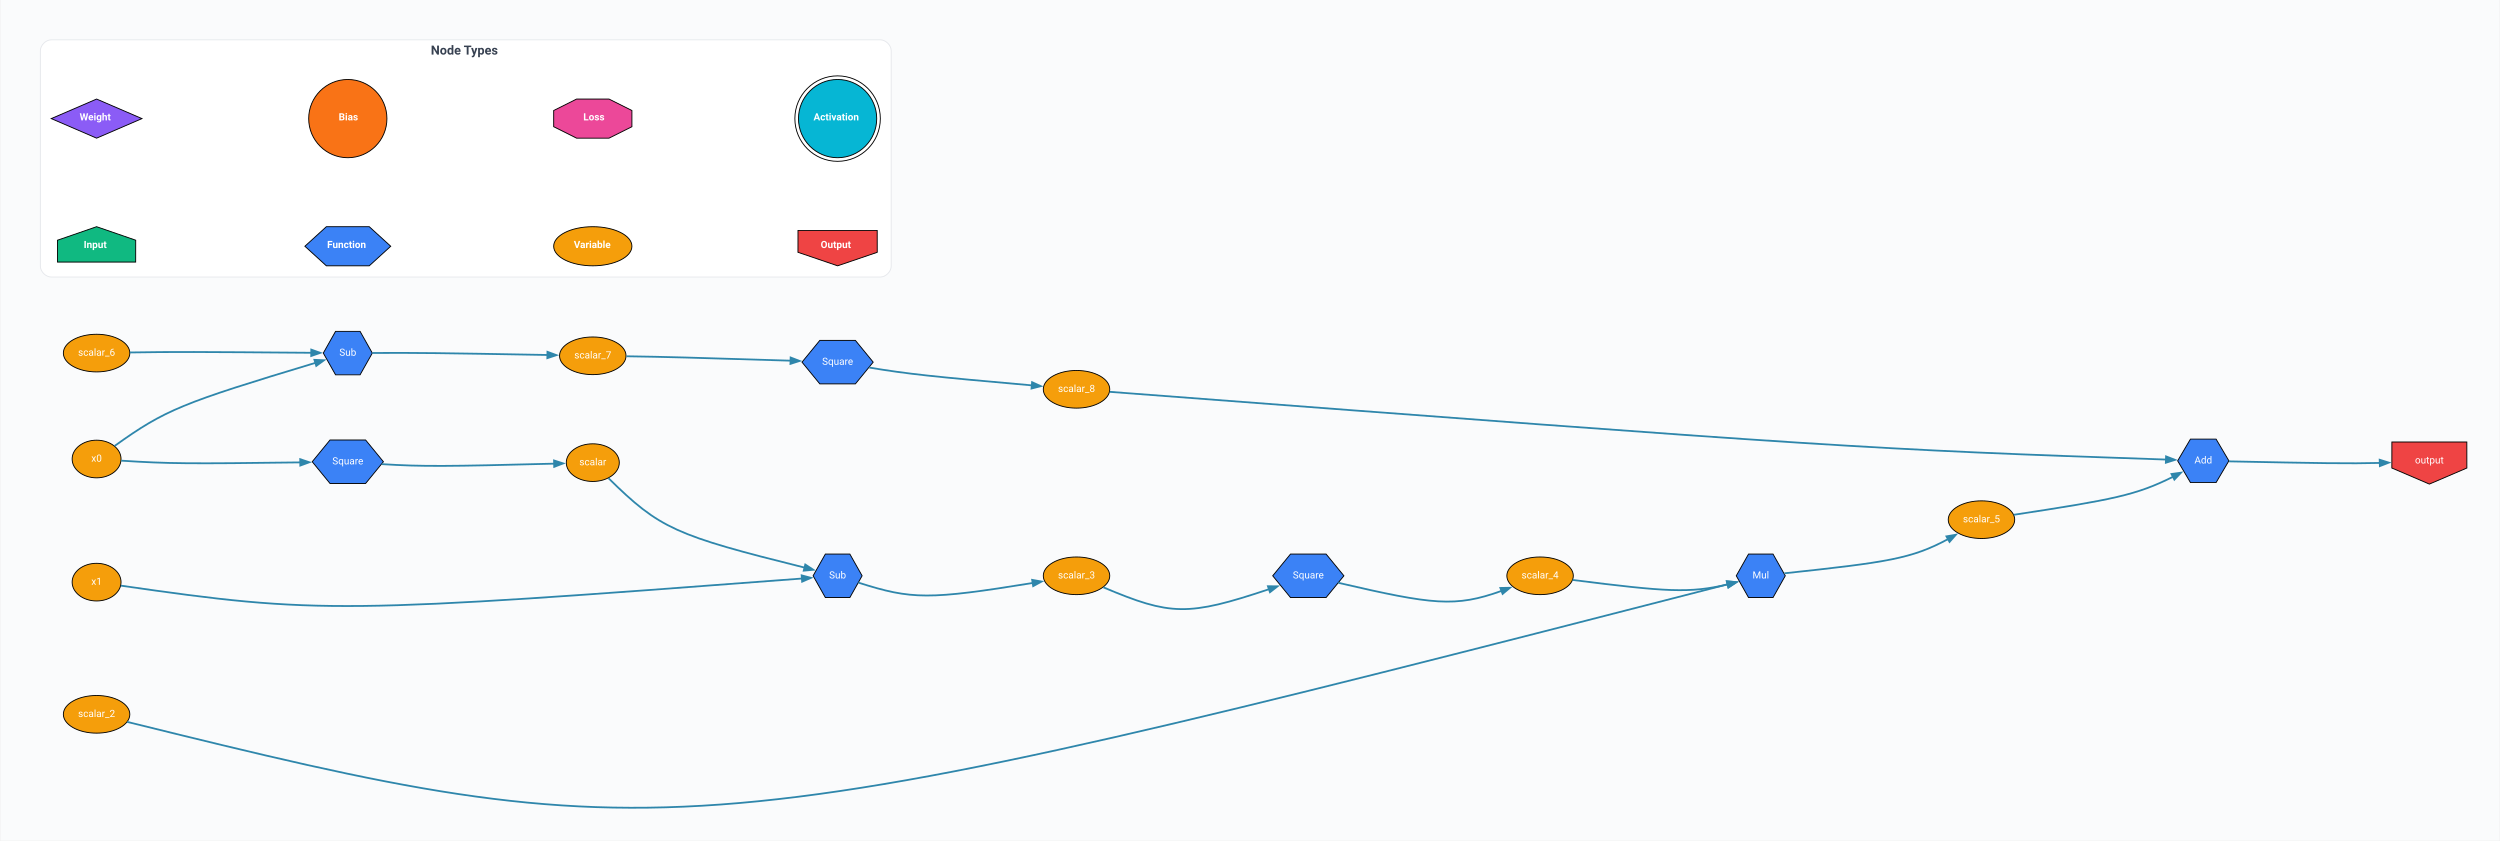
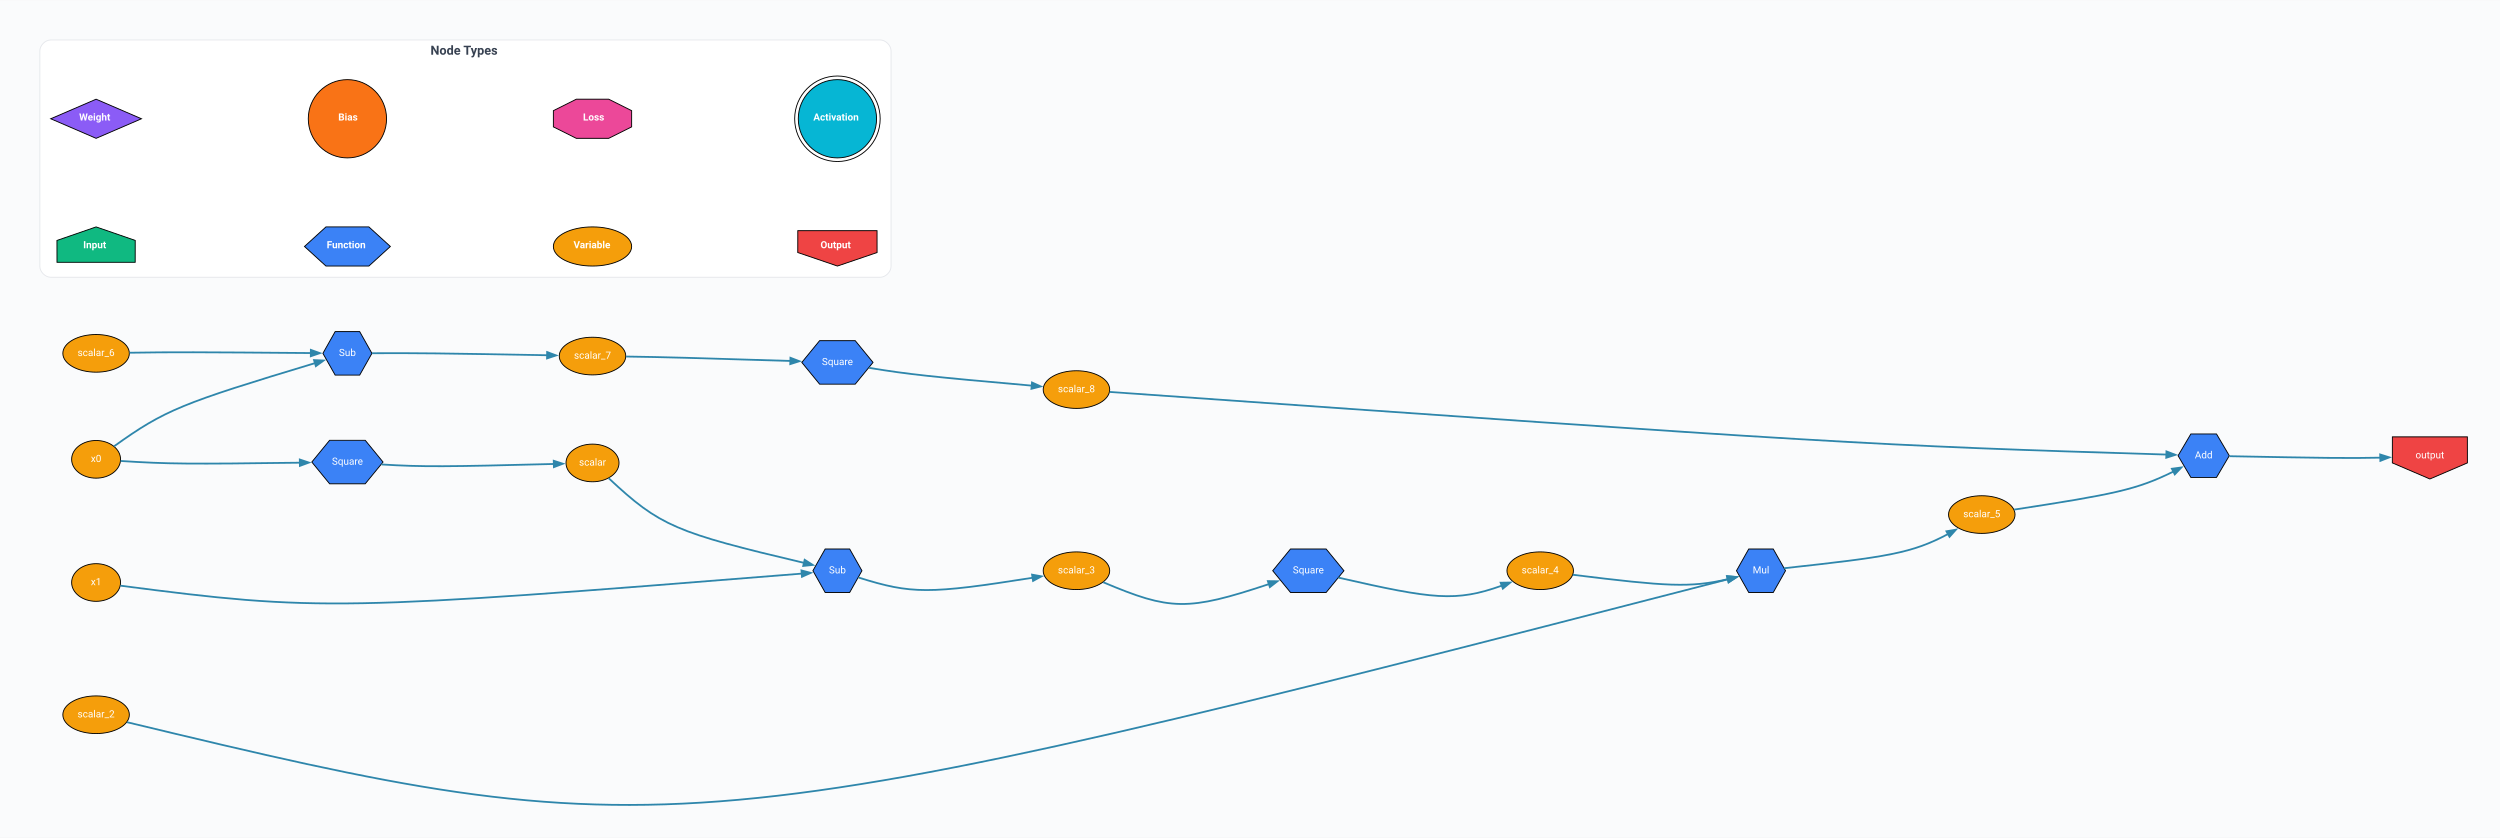
- <svg xmlns="http://www.w3.org/2000/svg" width="2760pt" height="928pt" viewBox="0.00 0.00 2760.17 928.46">
-   <g id="graph0" class="graph" transform="scale(1 1) rotate(0) translate(36 892.46)">
-     <polygon fill="#fafbfc" stroke="none" points="-36,36 -36,-892.46 2724.17,-892.46 2724.17,36 -36,36" />
+ <svg xmlns="http://www.w3.org/2000/svg" width="2760pt" height="925pt" viewBox="0.00 0.00 2760.17 924.81">
+   <g id="graph0" class="graph" transform="scale(1 1) rotate(0) translate(36 888.81)">
+     <polygon fill="#fafbfc" stroke="none" points="-36,36 -36,-888.81 2724.17,-888.81 2724.17,36 -36,36" />
    <g id="clust2" class="cluster">
-       <path fill="#ffffff" stroke="#e5e7eb" d="M20,-586.46C20,-586.46 935.77,-586.46 935.77,-586.46 941.77,-586.46 947.77,-592.46 947.77,-598.46 947.77,-598.46 947.77,-836.46 947.77,-836.46 947.77,-842.46 941.77,-848.46 935.77,-848.46 935.77,-848.46 20,-848.46 20,-848.46 14,-848.46 8,-842.46 8,-836.46 8,-836.46 8,-598.46 8,-598.46 8,-592.46 14,-586.46 20,-586.46" />
-       <text text-anchor="start" x="439.26" y="-832.16" font-family="SF Pro Display, -apple-system, BlinkMacSystemFont, Segoe UI, Roboto, Arial" font-weight="bold" font-size="14.00" fill="#374151">Node Types</text>
+       <path fill="#ffffff" stroke="#e5e7eb" d="M20,-582.81C20,-582.81 935.77,-582.81 935.77,-582.81 941.77,-582.81 947.77,-588.81 947.77,-594.81 947.77,-594.81 947.77,-832.81 947.77,-832.81 947.77,-838.81 941.77,-844.81 935.77,-844.81 935.77,-844.81 20,-844.81 20,-844.81 14,-844.81 8,-838.81 8,-832.81 8,-832.81 8,-594.81 8,-594.81 8,-588.81 14,-582.81 20,-582.81" />
+       <text text-anchor="start" x="439.26" y="-828.51" font-family="SF Pro Display, -apple-system, BlinkMacSystemFont, Segoe UI, Roboto, Arial" font-weight="bold" font-size="14.00" fill="#374151">Node Types</text>
    </g>
    <g id="node1" class="node">
-       <polygon fill="#3b82f6" stroke="black" points="374.64,-502.46 361.11,-526.46 334.04,-526.46 320.5,-502.46 334.04,-478.45 361.11,-478.45 374.64,-502.46" />
-       <text text-anchor="middle" x="347.57" y="-499.51" font-family="SF Pro Display, -apple-system, BlinkMacSystemFont, Segoe UI, Roboto, Arial" font-size="11.00" fill="white">Sub</text>
+       <polygon fill="#3b82f6" stroke="black" points="1447.8,-258.81 1428.14,-282.81 1388.82,-282.81 1369.17,-258.81 1388.82,-234.8 1428.14,-234.8 1447.8,-258.81" />
+       <text text-anchor="middle" x="1408.48" y="-255.86" font-family="SF Pro Display, -apple-system, BlinkMacSystemFont, Segoe UI, Roboto, Arial" font-size="11.00" fill="white">Square</text>
+     </g>
+     <g id="node9" class="node">
+       <ellipse fill="#f59e0b" stroke="black" cx="1664.49" cy="-258.81" rx="36.7" ry="20.79" />
+       <text text-anchor="middle" x="1664.49" y="-255.86" font-family="SF Pro Display, -apple-system, BlinkMacSystemFont, Segoe UI, Roboto, Arial" font-size="11.00" fill="white">scalar_4</text>
+     </g>
+     <g id="edge13" class="edge">
+       <path fill="none" stroke="#2e86ab" stroke-width="2" d="M1441.74,-251.17C1546.86,-227.19 1571.17,-224.25 1622.18,-242.35" />
+       <polygon fill="#2e86ab" stroke="#2e86ab" stroke-width="2" points="1620.82,-245.58 1631.42,-245.76 1623.25,-239.01 1620.82,-245.58" />
+     </g>
+     <g id="node2" class="node">
+       <ellipse fill="#f59e0b" stroke="black" cx="70.09" cy="-381.81" rx="27" ry="20.79" />
+       <text text-anchor="middle" x="70.09" y="-378.86" font-family="SF Pro Display, -apple-system, BlinkMacSystemFont, Segoe UI, Roboto, Arial" font-size="11.00" fill="white">x0</text>
+     </g>
+     <g id="node4" class="node">
+       <polygon fill="#3b82f6" stroke="black" points="386.89,-378.81 367.23,-402.81 327.91,-402.81 308.26,-378.81 327.91,-354.8 367.23,-354.8 386.89,-378.81" />
+       <text text-anchor="middle" x="347.57" y="-375.86" font-family="SF Pro Display, -apple-system, BlinkMacSystemFont, Segoe UI, Roboto, Arial" font-size="11.00" fill="white">Square</text>
+     </g>
+     <g id="edge7" class="edge">
+       <path fill="none" stroke="#2e86ab" stroke-width="2" d="M97.21,-379.99C149.68,-376.6 171.85,-376.45 295.4,-378.09" />
+       <polygon fill="#2e86ab" stroke="#2e86ab" stroke-width="2" points="295.01,-381.59 305.06,-378.22 295.11,-374.59 295.01,-381.59" />
+     </g>
+     <g id="node11" class="node">
+       <polygon fill="#3b82f6" stroke="black" points="374.64,-498.81 361.11,-522.81 334.04,-522.81 320.5,-498.81 334.04,-474.8 361.11,-474.8 374.64,-498.81" />
+       <text text-anchor="middle" x="347.57" y="-495.86" font-family="SF Pro Display, -apple-system, BlinkMacSystemFont, Segoe UI, Roboto, Arial" font-size="11.00" fill="white">Sub</text>
+     </g>
+     <g id="edge18" class="edge">
+       <path fill="none" stroke="#2e86ab" stroke-width="2" d="M89.94,-396.19C146.06,-436.42 164.34,-443.56 311.92,-488.07" />
+       <polygon fill="#2e86ab" stroke="#2e86ab" stroke-width="2" points="310.71,-491.36 321.3,-490.9 312.73,-484.66 310.71,-491.36" />
+     </g>
+     <g id="node3" class="node">
+       <ellipse fill="#f59e0b" stroke="black" cx="1152.47" cy="-458.81" rx="36.7" ry="20.79" />
+       <text text-anchor="middle" x="1152.47" y="-455.86" font-family="SF Pro Display, -apple-system, BlinkMacSystemFont, Segoe UI, Roboto, Arial" font-size="11.00" fill="white">scalar_8</text>
+     </g>
+     <g id="node7" class="node">
+       <polygon fill="#3b82f6" stroke="black" points="2425.31,-385.81 2411.16,-409.81 2382.87,-409.81 2368.72,-385.81 2382.87,-361.8 2411.16,-361.8 2425.31,-385.81" />
+       <text text-anchor="middle" x="2397.02" y="-382.86" font-family="SF Pro Display, -apple-system, BlinkMacSystemFont, Segoe UI, Roboto, Arial" font-size="11.00" fill="white">Add</text>
+     </g>
+     <g id="edge23" class="edge">
+       <path fill="none" stroke="#2e86ab" stroke-width="2" d="M1189.23,-456.2C1990.8,-399.46 2026.52,-397.13 2355.97,-387.06" />
+       <polygon fill="#2e86ab" stroke="#2e86ab" stroke-width="2" points="2355.92,-390.56 2365.81,-386.76 2355.7,-383.56 2355.92,-390.56" />
+     </g>
+     <g id="node6" class="node">
+       <ellipse fill="#f59e0b" stroke="black" cx="618.17" cy="-377.81" rx="29.27" ry="20.79" />
+       <text text-anchor="middle" x="618.17" y="-374.86" font-family="SF Pro Display, -apple-system, BlinkMacSystemFont, Segoe UI, Roboto, Arial" font-size="11.00" fill="white">scalar</text>
+     </g>
+     <g id="edge8" class="edge">
+       <path fill="none" stroke="#2e86ab" stroke-width="2" d="M385.16,-376.16C430.17,-373.3 457.26,-373.62 575.58,-376.69" />
+       <polygon fill="#2e86ab" stroke="#2e86ab" stroke-width="2" points="575.38,-380.19 585.47,-376.95 575.56,-373.19 575.38,-380.19" />
+     </g>
+     <g id="node5" class="node">
+       <polygon fill="#3b82f6" stroke="black" points="927.88,-488.81 908.23,-512.81 868.91,-512.81 849.25,-488.81 868.91,-464.8 908.23,-464.8 927.88,-488.81" />
+       <text text-anchor="middle" x="888.57" y="-485.86" font-family="SF Pro Display, -apple-system, BlinkMacSystemFont, Segoe UI, Roboto, Arial" font-size="11.00" fill="white">Square</text>
+     </g>
+     <g id="edge21" class="edge">
+       <path fill="none" stroke="#2e86ab" stroke-width="2" d="M923.58,-482.8C967.06,-475.59 992.68,-472.93 1103.26,-463.15" />
+       <polygon fill="#2e86ab" stroke="#2e86ab" stroke-width="2" points="1103.4,-466.65 1113.05,-462.28 1102.78,-459.68 1103.4,-466.65" />
+     </g>
+     <g id="node15" class="node">
+       <polygon fill="#3b82f6" stroke="black" points="915.64,-258.81 902.1,-282.81 875.04,-282.81 861.5,-258.81 875.04,-234.8 902.1,-234.8 915.64,-258.81" />
+       <text text-anchor="middle" x="888.57" y="-255.86" font-family="SF Pro Display, -apple-system, BlinkMacSystemFont, Segoe UI, Roboto, Arial" font-size="11.00" fill="white">Sub</text>
+     </g>
+     <g id="edge10" class="edge">
+       <path fill="none" stroke="#2e86ab" stroke-width="2" d="M635.91,-361.06C692.8,-307.92 709.44,-301.07 851.97,-267.41" />
+       <polygon fill="#2e86ab" stroke="#2e86ab" stroke-width="2" points="852.41,-270.9 861.34,-265.2 850.81,-264.09 852.41,-270.9" />
+     </g>
+     <g id="node8" class="node">
+       <polygon fill="#ef4444" stroke="black" points="2605.31,-377.87 2646.74,-360.11 2688.17,-377.87 2688.13,-406.6 2605.35,-406.6 2605.31,-377.87" />
+       <text text-anchor="middle" x="2646.74" y="-382.86" font-family="SF Pro Display, -apple-system, BlinkMacSystemFont, Segoe UI, Roboto, Arial" font-size="11.00" fill="white">output</text>
+     </g>
+     <g id="edge24" class="edge">
+       <path fill="none" stroke="#2e86ab" stroke-width="2" d="M2425.52,-385.25C2524.68,-383.34 2558.56,-382.81 2592.06,-383.65" />
+       <polygon fill="#2e86ab" stroke="#2e86ab" stroke-width="2" points="2591.88,-387.15 2601.99,-383.96 2592.1,-380.15 2591.88,-387.15" />
+     </g>
+     <g id="node10" class="node">
+       <polygon fill="#3b82f6" stroke="black" points="1935.33,-258.81 1921.79,-282.81 1894.73,-282.81 1881.19,-258.81 1894.73,-234.8 1921.79,-234.8 1935.33,-258.81" />
+       <text text-anchor="middle" x="1908.26" y="-255.86" font-family="SF Pro Display, -apple-system, BlinkMacSystemFont, Segoe UI, Roboto, Arial" font-size="11.00" fill="white">Mul</text>
+     </g>
+     <g id="edge15" class="edge">
+       <path fill="none" stroke="#2e86ab" stroke-width="2" d="M1700.48,-254.34C1805.11,-241.45 1829.46,-239.85 1871.92,-249.54" />
+       <polygon fill="#2e86ab" stroke="#2e86ab" stroke-width="2" points="1870.97,-252.91 1881.51,-251.86 1872.61,-246.1 1870.97,-252.91" />
    </g>
    <g id="node13" class="node">
-       <ellipse fill="#f59e0b" stroke="black" cx="618.17" cy="-499.46" rx="36.7" ry="20.79" />
-       <text text-anchor="middle" x="618.17" y="-496.51" font-family="SF Pro Display, -apple-system, BlinkMacSystemFont, Segoe UI, Roboto, Arial" font-size="11.00" fill="white">scalar_7</text>
+       <ellipse fill="#f59e0b" stroke="black" cx="2152.03" cy="-320.81" rx="36.7" ry="20.79" />
+       <text text-anchor="middle" x="2152.03" y="-317.86" font-family="SF Pro Display, -apple-system, BlinkMacSystemFont, Segoe UI, Roboto, Arial" font-size="11.00" fill="white">scalar_5</text>
+     </g>
+     <g id="edge16" class="edge">
+       <path fill="none" stroke="#2e86ab" stroke-width="2" d="M1933.86,-261.59C2048.17,-274.05 2074.76,-278.05 2114.71,-299.29" />
+       <polygon fill="#2e86ab" stroke="#2e86ab" stroke-width="2" points="2113.01,-302.36 2123.46,-304.13 2116.4,-296.23 2113.01,-302.36" />
+     </g>
+     <g id="node12" class="node">
+       <ellipse fill="#f59e0b" stroke="black" cx="618.17" cy="-495.81" rx="36.7" ry="20.79" />
+       <text text-anchor="middle" x="618.17" y="-492.86" font-family="SF Pro Display, -apple-system, BlinkMacSystemFont, Segoe UI, Roboto, Arial" font-size="11.00" fill="white">scalar_7</text>
    </g>
    <g id="edge19" class="edge">
-       <path fill="none" stroke="#2e86ab" stroke-width="2" d="M374.75,-502.6C425.44,-502.84 447.43,-502.57 568.25,-500.37" />
-       <polygon fill="#2e86ab" stroke="#2e86ab" stroke-width="2" points="568.09,-503.87 578.03,-500.19 567.97,-496.87 568.09,-503.87" />
+       <path fill="none" stroke="#2e86ab" stroke-width="2" d="M374.75,-498.96C425.44,-499.19 447.43,-498.92 568.25,-496.72" />
+       <polygon fill="#2e86ab" stroke="#2e86ab" stroke-width="2" points="568.09,-500.22 578.03,-496.54 567.97,-493.22 568.09,-500.22" />
    </g>
-     <g id="node2" class="node">
-       <ellipse fill="#f59e0b" stroke="black" cx="1152.47" cy="-256.46" rx="36.7" ry="20.79" />
-       <text text-anchor="middle" x="1152.47" y="-253.51" font-family="SF Pro Display, -apple-system, BlinkMacSystemFont, Segoe UI, Roboto, Arial" font-size="11.00" fill="white">scalar_3</text>
+     <g id="edge20" class="edge">
+       <path fill="none" stroke="#2e86ab" stroke-width="2" d="M655.27,-495.29C699.16,-494.63 725.83,-493.88 836.78,-490.42" />
+       <polygon fill="#2e86ab" stroke="#2e86ab" stroke-width="2" points="836.71,-493.93 846.59,-490.12 836.49,-486.93 836.71,-493.93" />
    </g>
-     <g id="node9" class="node">
-       <polygon fill="#3b82f6" stroke="black" points="1447.8,-256.46 1428.14,-280.46 1388.82,-280.46 1369.17,-256.46 1388.82,-232.45 1428.14,-232.45 1447.8,-256.46" />
-       <text text-anchor="middle" x="1408.48" y="-253.51" font-family="SF Pro Display, -apple-system, BlinkMacSystemFont, Segoe UI, Roboto, Arial" font-size="11.00" fill="white">Square</text>
+     <g id="edge22" class="edge">
+       <path fill="none" stroke="#2e86ab" stroke-width="2" d="M2187.75,-326.28C2298.45,-343.31 2323.23,-348.34 2363.56,-368.3" />
+       <polygon fill="#2e86ab" stroke="#2e86ab" stroke-width="2" points="2361.92,-371.4 2372.42,-372.82 2365.1,-365.16 2361.92,-371.4" />
+     </g>
+     <g id="node14" class="node">
+       <ellipse fill="#f59e0b" stroke="black" cx="70.09" cy="-498.81" rx="36.7" ry="20.79" />
+       <text text-anchor="middle" x="70.09" y="-495.86" font-family="SF Pro Display, -apple-system, BlinkMacSystemFont, Segoe UI, Roboto, Arial" font-size="11.00" fill="white">scalar_6</text>
+     </g>
+     <g id="edge17" class="edge">
+       <path fill="none" stroke="#2e86ab" stroke-width="2" d="M107.05,-499.49C154.42,-500.29 181.57,-500.17 307.32,-499.14" />
+       <polygon fill="#2e86ab" stroke="#2e86ab" stroke-width="2" points="307.22,-502.64 317.19,-499.06 307.16,-495.64 307.22,-502.64" />
+     </g>
+     <g id="node17" class="node">
+       <ellipse fill="#f59e0b" stroke="black" cx="1152.47" cy="-258.81" rx="36.7" ry="20.79" />
+       <text text-anchor="middle" x="1152.47" y="-255.86" font-family="SF Pro Display, -apple-system, BlinkMacSystemFont, Segoe UI, Roboto, Arial" font-size="11.00" fill="white">scalar_3</text>
+     </g>
+     <g id="edge11" class="edge">
+       <path fill="none" stroke="#2e86ab" stroke-width="2" d="M911.94,-251.28C970.41,-232.93 989.2,-232.86 1104.3,-251.08" />
+       <polygon fill="#2e86ab" stroke="#2e86ab" stroke-width="2" points="1103.48,-254.49 1113.9,-252.61 1104.58,-247.58 1103.48,-254.49" />
+     </g>
+     <g id="node16" class="node">
+       <ellipse fill="#f59e0b" stroke="black" cx="70.09" cy="-245.81" rx="27" ry="20.79" />
+       <text text-anchor="middle" x="70.09" y="-242.86" font-family="SF Pro Display, -apple-system, BlinkMacSystemFont, Segoe UI, Roboto, Arial" font-size="11.00" fill="white">x1</text>
+     </g>
+     <g id="edge9" class="edge">
+       <path fill="none" stroke="#2e86ab" stroke-width="2" d="M96.96,-242.3C315.67,-213.83 340.35,-214.68 849.26,-255.64" />
+       <polygon fill="#2e86ab" stroke="#2e86ab" stroke-width="2" points="848.88,-259.12 859.12,-256.44 849.44,-252.14 848.88,-259.12" />
    </g>
    <g id="edge12" class="edge">
-       <path fill="none" stroke="#2e86ab" stroke-width="2" d="M1182.12,-243.72C1256.49,-212.33 1275.25,-211.65 1365.13,-241.67" />
-       <polygon fill="#2e86ab" stroke="#2e86ab" stroke-width="2" points="1363.9,-244.95 1374.5,-244.83 1366.14,-238.32 1363.9,-244.95" />
+       <path fill="none" stroke="#2e86ab" stroke-width="2" d="M1182.02,-246.1C1256.14,-214.79 1274.89,-214.11 1365.01,-244.06" />
+       <polygon fill="#2e86ab" stroke="#2e86ab" stroke-width="2" points="1363.82,-247.35 1374.41,-247.21 1366.04,-240.71 1363.82,-247.35" />
    </g>
-     <g id="node3" class="node">
-       <polygon fill="#3b82f6" stroke="black" points="386.89,-382.46 367.23,-406.46 327.91,-406.46 308.26,-382.46 327.91,-358.45 367.23,-358.45 386.89,-382.46" />
-       <text text-anchor="middle" x="347.57" y="-379.51" font-family="SF Pro Display, -apple-system, BlinkMacSystemFont, Segoe UI, Roboto, Arial" font-size="11.00" fill="white">Square</text>
-     </g>
-     <g id="node12" class="node">
-       <ellipse fill="#f59e0b" stroke="black" cx="618.17" cy="-381.46" rx="29.27" ry="20.79" />
-       <text text-anchor="middle" x="618.17" y="-378.51" font-family="SF Pro Display, -apple-system, BlinkMacSystemFont, Segoe UI, Roboto, Arial" font-size="11.00" fill="white">scalar</text>
-     </g>
-     <g id="edge8" class="edge">
-       <path fill="none" stroke="#2e86ab" stroke-width="2" d="M385.16,-379.81C430.17,-376.95 457.26,-377.27 575.58,-380.34" />
-       <polygon fill="#2e86ab" stroke="#2e86ab" stroke-width="2" points="575.38,-383.84 585.47,-380.6 575.56,-376.84 575.38,-383.84" />
-     </g>
-     <g id="node4" class="node">
-       <ellipse fill="#f59e0b" stroke="black" cx="70.09" cy="-502.46" rx="36.7" ry="20.79" />
-       <text text-anchor="middle" x="70.09" y="-499.51" font-family="SF Pro Display, -apple-system, BlinkMacSystemFont, Segoe UI, Roboto, Arial" font-size="11.00" fill="white">scalar_6</text>
-     </g>
-     <g id="edge17" class="edge">
-       <path fill="none" stroke="#2e86ab" stroke-width="2" d="M107.05,-503.14C154.42,-503.94 181.57,-503.82 307.32,-502.79" />
-       <polygon fill="#2e86ab" stroke="#2e86ab" stroke-width="2" points="307.22,-506.29 317.19,-502.71 307.16,-499.29 307.22,-506.29" />
-     </g>
-     <g id="node5" class="node">
-       <polygon fill="#ef4444" stroke="black" points="2605.31,-375.51 2646.74,-357.76 2688.17,-375.51 2688.13,-404.24 2605.35,-404.24 2605.31,-375.51" />
-       <text text-anchor="middle" x="2646.74" y="-380.51" font-family="SF Pro Display, -apple-system, BlinkMacSystemFont, Segoe UI, Roboto, Arial" font-size="11.00" fill="white">output</text>
-     </g>
-     <g id="node6" class="node">
-       <polygon fill="#3b82f6" stroke="black" points="915.64,-256.46 902.1,-280.46 875.04,-280.46 861.5,-256.46 875.04,-232.45 902.1,-232.45 915.64,-256.46" />
-       <text text-anchor="middle" x="888.57" y="-253.51" font-family="SF Pro Display, -apple-system, BlinkMacSystemFont, Segoe UI, Roboto, Arial" font-size="11.00" fill="white">Sub</text>
-     </g>
-     <g id="edge11" class="edge">
-       <path fill="none" stroke="#2e86ab" stroke-width="2" d="M911.61,-248.92C970.64,-230.06 989.25,-229.94 1104.31,-248.56" />
-       <polygon fill="#2e86ab" stroke="#2e86ab" stroke-width="2" points="1103.48,-251.97 1113.91,-250.12 1104.6,-245.06 1103.48,-251.97" />
-     </g>
-     <g id="node7" class="node">
-       <polygon fill="#3b82f6" stroke="black" points="2425.31,-383.46 2411.16,-407.46 2382.87,-407.46 2368.72,-383.46 2382.87,-359.45 2411.16,-359.45 2425.31,-383.46" />
-       <text text-anchor="middle" x="2397.02" y="-380.51" font-family="SF Pro Display, -apple-system, BlinkMacSystemFont, Segoe UI, Roboto, Arial" font-size="11.00" fill="white">Add</text>
-     </g>
-     <g id="edge24" class="edge">
-       <path fill="none" stroke="#2e86ab" stroke-width="2" d="M2425.52,-382.86C2524.67,-380.81 2558.54,-380.23 2592.05,-381.14" />
-       <polygon fill="#2e86ab" stroke="#2e86ab" stroke-width="2" points="2591.87,-384.64 2601.98,-381.47 2592.1,-377.64 2591.87,-384.64" />
-     </g>
-     <g id="node8" class="node">
-       <ellipse fill="#f59e0b" stroke="black" cx="1664.49" cy="-256.46" rx="36.7" ry="20.79" />
-       <text text-anchor="middle" x="1664.49" y="-253.51" font-family="SF Pro Display, -apple-system, BlinkMacSystemFont, Segoe UI, Roboto, Arial" font-size="11.00" fill="white">scalar_4</text>
-     </g>
-     <g id="node17" class="node">
-       <polygon fill="#3b82f6" stroke="black" points="1935.33,-256.46 1921.79,-280.46 1894.73,-280.46 1881.19,-256.46 1894.73,-232.45 1921.79,-232.45 1935.33,-256.46" />
-       <text text-anchor="middle" x="1908.26" y="-253.51" font-family="SF Pro Display, -apple-system, BlinkMacSystemFont, Segoe UI, Roboto, Arial" font-size="11.00" fill="white">Mul</text>
-     </g>
-     <g id="edge15" class="edge">
-       <path fill="none" stroke="#2e86ab" stroke-width="2" d="M1700.43,-251.88C1804.91,-238.69 1829.25,-237.05 1871.81,-246.97" />
-       <polygon fill="#2e86ab" stroke="#2e86ab" stroke-width="2" points="1870.9,-250.35 1881.44,-249.35 1872.57,-243.55 1870.9,-250.35" />
-     </g>
-     <g id="edge13" class="edge">
-       <path fill="none" stroke="#2e86ab" stroke-width="2" d="M1441.63,-248.72C1546.41,-224.43 1570.68,-221.45 1621.94,-239.78" />
-       <polygon fill="#2e86ab" stroke="#2e86ab" stroke-width="2" points="1620.65,-243.04 1631.25,-243.25 1623.1,-236.48 1620.65,-243.04" />
-     </g>
-     <g id="node10" class="node">
-       <ellipse fill="#f59e0b" stroke="black" cx="70.09" cy="-103.46" rx="36.7" ry="20.79" />
-       <text text-anchor="middle" x="70.09" y="-100.51" font-family="SF Pro Display, -apple-system, BlinkMacSystemFont, Segoe UI, Roboto, Arial" font-size="11.00" fill="white">scalar_2</text>
+     <g id="node18" class="node">
+       <ellipse fill="#f59e0b" stroke="black" cx="70.09" cy="-99.81" rx="36.7" ry="20.79" />
+       <text text-anchor="middle" x="70.09" y="-96.86" font-family="SF Pro Display, -apple-system, BlinkMacSystemFont, Segoe UI, Roboto, Arial" font-size="11.00" fill="white">scalar_2</text>
    </g>
    <g id="edge14" class="edge">
-       <path fill="none" stroke="#2e86ab" stroke-width="2" d="M103.8,-95.12C697.53,51.64 724.61,47.78 1871.89,-247.11" />
-       <polygon fill="#2e86ab" stroke="#2e86ab" stroke-width="2" points="1870.67,-250.41 1881.23,-249.51 1872.41,-243.63 1870.67,-250.41" />
-     </g>
-     <g id="node11" class="node">
-       <ellipse fill="#f59e0b" stroke="black" cx="1152.47" cy="-462.46" rx="36.7" ry="20.79" />
-       <text text-anchor="middle" x="1152.47" y="-459.51" font-family="SF Pro Display, -apple-system, BlinkMacSystemFont, Segoe UI, Roboto, Arial" font-size="11.00" fill="white">scalar_8</text>
-     </g>
-     <g id="edge23" class="edge">
-       <path fill="none" stroke="#2e86ab" stroke-width="2" d="M1189.23,-459.65C1990.7,-398.56 2026.42,-396.05 2355.96,-384.85" />
-       <polygon fill="#2e86ab" stroke="#2e86ab" stroke-width="2" points="2355.92,-388.35 2365.8,-384.51 2355.69,-381.35 2355.92,-388.35" />
-     </g>
-     <g id="edge10" class="edge">
-       <path fill="none" stroke="#2e86ab" stroke-width="2" d="M635.43,-364.33C692.39,-308.34 708.76,-301.23 852.26,-265.47" />
-       <polygon fill="#2e86ab" stroke="#2e86ab" stroke-width="2" points="852.87,-268.92 861.73,-263.11 851.18,-262.13 852.87,-268.92" />
-     </g>
-     <g id="node16" class="node">
-       <polygon fill="#3b82f6" stroke="black" points="927.88,-492.46 908.23,-516.46 868.91,-516.46 849.25,-492.46 868.91,-468.45 908.23,-468.45 927.88,-492.46" />
-       <text text-anchor="middle" x="888.57" y="-489.51" font-family="SF Pro Display, -apple-system, BlinkMacSystemFont, Segoe UI, Roboto, Arial" font-size="11.00" fill="white">Square</text>
-     </g>
-     <g id="edge20" class="edge">
-       <path fill="none" stroke="#2e86ab" stroke-width="2" d="M655.27,-498.94C699.16,-498.28 725.83,-497.53 836.78,-494.07" />
-       <polygon fill="#2e86ab" stroke="#2e86ab" stroke-width="2" points="836.71,-497.58 846.59,-493.77 836.49,-490.58 836.71,-497.58" />
-     </g>
-     <g id="node14" class="node">
-       <ellipse fill="#f59e0b" stroke="black" cx="70.09" cy="-249.46" rx="27" ry="20.79" />
-       <text text-anchor="middle" x="70.09" y="-246.51" font-family="SF Pro Display, -apple-system, BlinkMacSystemFont, Segoe UI, Roboto, Arial" font-size="11.00" fill="white">x1</text>
-     </g>
-     <g id="edge9" class="edge">
-       <path fill="none" stroke="#2e86ab" stroke-width="2" d="M96.98,-245.57C315.81,-214.03 340.49,-214.73 849.27,-253.46" />
-       <polygon fill="#2e86ab" stroke="#2e86ab" stroke-width="2" points="848.89,-256.94 859.13,-254.21 849.42,-249.96 848.89,-256.94" />
-     </g>
-     <g id="node15" class="node">
-       <ellipse fill="#f59e0b" stroke="black" cx="70.09" cy="-385.46" rx="27" ry="20.79" />
-       <text text-anchor="middle" x="70.09" y="-382.51" font-family="SF Pro Display, -apple-system, BlinkMacSystemFont, Segoe UI, Roboto, Arial" font-size="11.00" fill="white">x0</text>
-     </g>
-     <g id="edge18" class="edge">
-       <path fill="none" stroke="#2e86ab" stroke-width="2" d="M89.94,-399.84C146.06,-440.07 164.34,-447.2 311.92,-491.72" />
-       <polygon fill="#2e86ab" stroke="#2e86ab" stroke-width="2" points="310.71,-495.01 321.3,-494.55 312.73,-488.31 310.71,-495.01" />
-     </g>
-     <g id="edge7" class="edge">
-       <path fill="none" stroke="#2e86ab" stroke-width="2" d="M97.21,-383.64C149.68,-380.25 171.85,-380.09 295.4,-381.74" />
-       <polygon fill="#2e86ab" stroke="#2e86ab" stroke-width="2" points="295.01,-385.24 305.06,-381.87 295.11,-378.24 295.01,-385.24" />
-     </g>
-     <g id="edge21" class="edge">
-       <path fill="none" stroke="#2e86ab" stroke-width="2" d="M923.58,-486.45C967.06,-479.24 992.68,-476.58 1103.26,-466.79" />
-       <polygon fill="#2e86ab" stroke="#2e86ab" stroke-width="2" points="1103.4,-470.3 1113.05,-465.93 1102.78,-463.32 1103.4,-470.3" />
-     </g>
-     <g id="node18" class="node">
-       <ellipse fill="#f59e0b" stroke="black" cx="2152.03" cy="-318.46" rx="36.7" ry="20.79" />
-       <text text-anchor="middle" x="2152.03" y="-315.51" font-family="SF Pro Display, -apple-system, BlinkMacSystemFont, Segoe UI, Roboto, Arial" font-size="11.00" fill="white">scalar_5</text>
-     </g>
-     <g id="edge16" class="edge">
-       <path fill="none" stroke="#2e86ab" stroke-width="2" d="M1934.3,-259.22C2048.69,-271.44 2074.96,-275.39 2115.22,-297.05" />
-       <polygon fill="#2e86ab" stroke="#2e86ab" stroke-width="2" points="2113.34,-300.01 2123.77,-301.82 2116.75,-293.9 2113.34,-300.01" />
-     </g>
-     <g id="edge22" class="edge">
-       <path fill="none" stroke="#2e86ab" stroke-width="2" d="M2187.74,-323.86C2298.41,-340.69 2323.2,-345.7 2363.54,-365.81" />
-       <polygon fill="#2e86ab" stroke="#2e86ab" stroke-width="2" points="2361.92,-368.91 2372.41,-370.36 2365.11,-362.68 2361.92,-368.91" />
+       <path fill="none" stroke="#2e86ab" stroke-width="2" d="M104.18,-91.59C696.3,50.93 723.66,46.93 1871.86,-249.41" />
+       <polygon fill="#2e86ab" stroke="#2e86ab" stroke-width="2" points="1870.65,-252.71 1881.21,-251.82 1872.4,-245.94 1870.65,-252.71" />
    </g>
    <g id="node19" class="node">
-       <polygon fill="#10b981" stroke="black" points="113.29,-627.13 70.09,-642.06 26.89,-627.13 26.93,-602.98 113.25,-602.98 113.29,-627.13" />
-       <text text-anchor="start" x="55.84" y="-618.51" font-family="SF Pro Display, -apple-system, BlinkMacSystemFont, Segoe UI, Roboto, Arial" font-weight="bold" font-size="11.00" fill="white">Input</text>
+       <polygon fill="#10b981" stroke="black" points="113.29,-623.48 70.09,-638.41 26.89,-623.48 26.93,-599.33 113.25,-599.33 113.29,-623.48" />
+       <text text-anchor="start" x="55.84" y="-614.86" font-family="SF Pro Display, -apple-system, BlinkMacSystemFont, Segoe UI, Roboto, Arial" font-weight="bold" font-size="11.00" fill="white">Input</text>
    </g>
    <g id="node20" class="node">
-       <polygon fill="#3b82f6" stroke="black" points="394.97,-620.46 371.27,-642.06 323.87,-642.06 300.17,-620.46 323.87,-598.86 371.27,-598.86 394.97,-620.46" />
-       <text text-anchor="start" x="324.7" y="-618.51" font-family="SF Pro Display, -apple-system, BlinkMacSystemFont, Segoe UI, Roboto, Arial" font-weight="bold" font-size="11.00" fill="white">Function</text>
+       <polygon fill="#3b82f6" stroke="black" points="394.97,-616.81 371.27,-638.41 323.87,-638.41 300.17,-616.81 323.87,-595.21 371.27,-595.21 394.97,-616.81" />
+       <text text-anchor="start" x="324.7" y="-614.86" font-family="SF Pro Display, -apple-system, BlinkMacSystemFont, Segoe UI, Roboto, Arial" font-weight="bold" font-size="11.00" fill="white">Function</text>
    </g>
    <g id="node21" class="node">
-       <ellipse fill="#f59e0b" stroke="black" cx="618.17" cy="-620.46" rx="43.2" ry="21.6" />
-       <text text-anchor="start" x="597.17" y="-618.51" font-family="SF Pro Display, -apple-system, BlinkMacSystemFont, Segoe UI, Roboto, Arial" font-weight="bold" font-size="11.00" fill="white">Variable</text>
+       <ellipse fill="#f59e0b" stroke="black" cx="618.17" cy="-616.81" rx="43.2" ry="21.6" />
+       <text text-anchor="start" x="597.17" y="-614.86" font-family="SF Pro Display, -apple-system, BlinkMacSystemFont, Segoe UI, Roboto, Arial" font-weight="bold" font-size="11.00" fill="white">Variable</text>
    </g>
    <g id="node22" class="node">
-       <polygon fill="#ef4444" stroke="black" points="844.79,-613.78 888.57,-598.86 932.35,-613.78 932.31,-637.93 844.83,-637.93 844.79,-613.78" />
-       <text text-anchor="start" x="869.82" y="-618.51" font-family="SF Pro Display, -apple-system, BlinkMacSystemFont, Segoe UI, Roboto, Arial" font-weight="bold" font-size="11.00" fill="white">Output</text>
+       <polygon fill="#ef4444" stroke="black" points="844.79,-610.13 888.57,-595.21 932.35,-610.13 932.31,-634.28 844.83,-634.28 844.79,-610.13" />
+       <text text-anchor="start" x="869.82" y="-614.86" font-family="SF Pro Display, -apple-system, BlinkMacSystemFont, Segoe UI, Roboto, Arial" font-weight="bold" font-size="11.00" fill="white">Output</text>
    </g>
    <g id="node23" class="node">
-       <polygon fill="#8b5cf6" stroke="black" points="70.09,-783.06 20,-761.46 70.09,-739.86 120.17,-761.46 70.09,-783.06" />
-       <text text-anchor="start" x="51.34" y="-759.51" font-family="SF Pro Display, -apple-system, BlinkMacSystemFont, Segoe UI, Roboto, Arial" font-weight="bold" font-size="11.00" fill="white">Weight</text>
+       <polygon fill="#8b5cf6" stroke="black" points="70.09,-779.41 20,-757.81 70.09,-736.21 120.17,-757.81 70.09,-779.41" />
+       <text text-anchor="start" x="51.34" y="-755.86" font-family="SF Pro Display, -apple-system, BlinkMacSystemFont, Segoe UI, Roboto, Arial" font-weight="bold" font-size="11.00" fill="white">Weight</text>
    </g>
    <g id="node24" class="node">
-       <ellipse fill="#f97316" stroke="black" cx="347.57" cy="-761.46" rx="43.2" ry="43.2" />
-       <text text-anchor="start" x="337.45" y="-759.51" font-family="SF Pro Display, -apple-system, BlinkMacSystemFont, Segoe UI, Roboto, Arial" font-weight="bold" font-size="11.00" fill="white">Bias</text>
+       <ellipse fill="#f97316" stroke="black" cx="347.57" cy="-757.81" rx="43.2" ry="43.2" />
+       <text text-anchor="start" x="337.45" y="-755.86" font-family="SF Pro Display, -apple-system, BlinkMacSystemFont, Segoe UI, Roboto, Arial" font-weight="bold" font-size="11.00" fill="white">Bias</text>
    </g>
    <g id="node25" class="node">
-       <polygon fill="#ec4899" stroke="black" points="661.37,-752.51 661.37,-770.4 636.06,-783.06 600.27,-783.06 574.97,-770.4 574.97,-752.51 600.27,-739.86 636.06,-739.86 661.37,-752.51" />
-       <text text-anchor="start" x="607.67" y="-759.51" font-family="SF Pro Display, -apple-system, BlinkMacSystemFont, Segoe UI, Roboto, Arial" font-weight="bold" font-size="11.00" fill="white">Loss</text>
+       <polygon fill="#ec4899" stroke="black" points="661.37,-748.86 661.37,-766.75 636.06,-779.41 600.27,-779.41 574.97,-766.75 574.97,-748.86 600.27,-736.21 636.06,-736.21 661.37,-748.86" />
+       <text text-anchor="start" x="607.67" y="-755.86" font-family="SF Pro Display, -apple-system, BlinkMacSystemFont, Segoe UI, Roboto, Arial" font-weight="bold" font-size="11.00" fill="white">Loss</text>
    </g>
    <g id="node26" class="node">
-       <ellipse fill="#06b6d4" stroke="black" cx="888.57" cy="-761.46" rx="43.2" ry="43.2" />
-       <ellipse fill="none" stroke="black" cx="888.57" cy="-761.46" rx="47.2" ry="47.2" />
-       <text text-anchor="start" x="861.94" y="-759.51" font-family="SF Pro Display, -apple-system, BlinkMacSystemFont, Segoe UI, Roboto, Arial" font-weight="bold" font-size="11.00" fill="white">Activation</text>
+       <ellipse fill="#06b6d4" stroke="black" cx="888.57" cy="-757.81" rx="43.2" ry="43.2" />
+       <ellipse fill="none" stroke="black" cx="888.57" cy="-757.81" rx="47.2" ry="47.2" />
+       <text text-anchor="start" x="861.94" y="-755.86" font-family="SF Pro Display, -apple-system, BlinkMacSystemFont, Segoe UI, Roboto, Arial" font-weight="bold" font-size="11.00" fill="white">Activation</text>
    </g>
  </g>
</svg>
